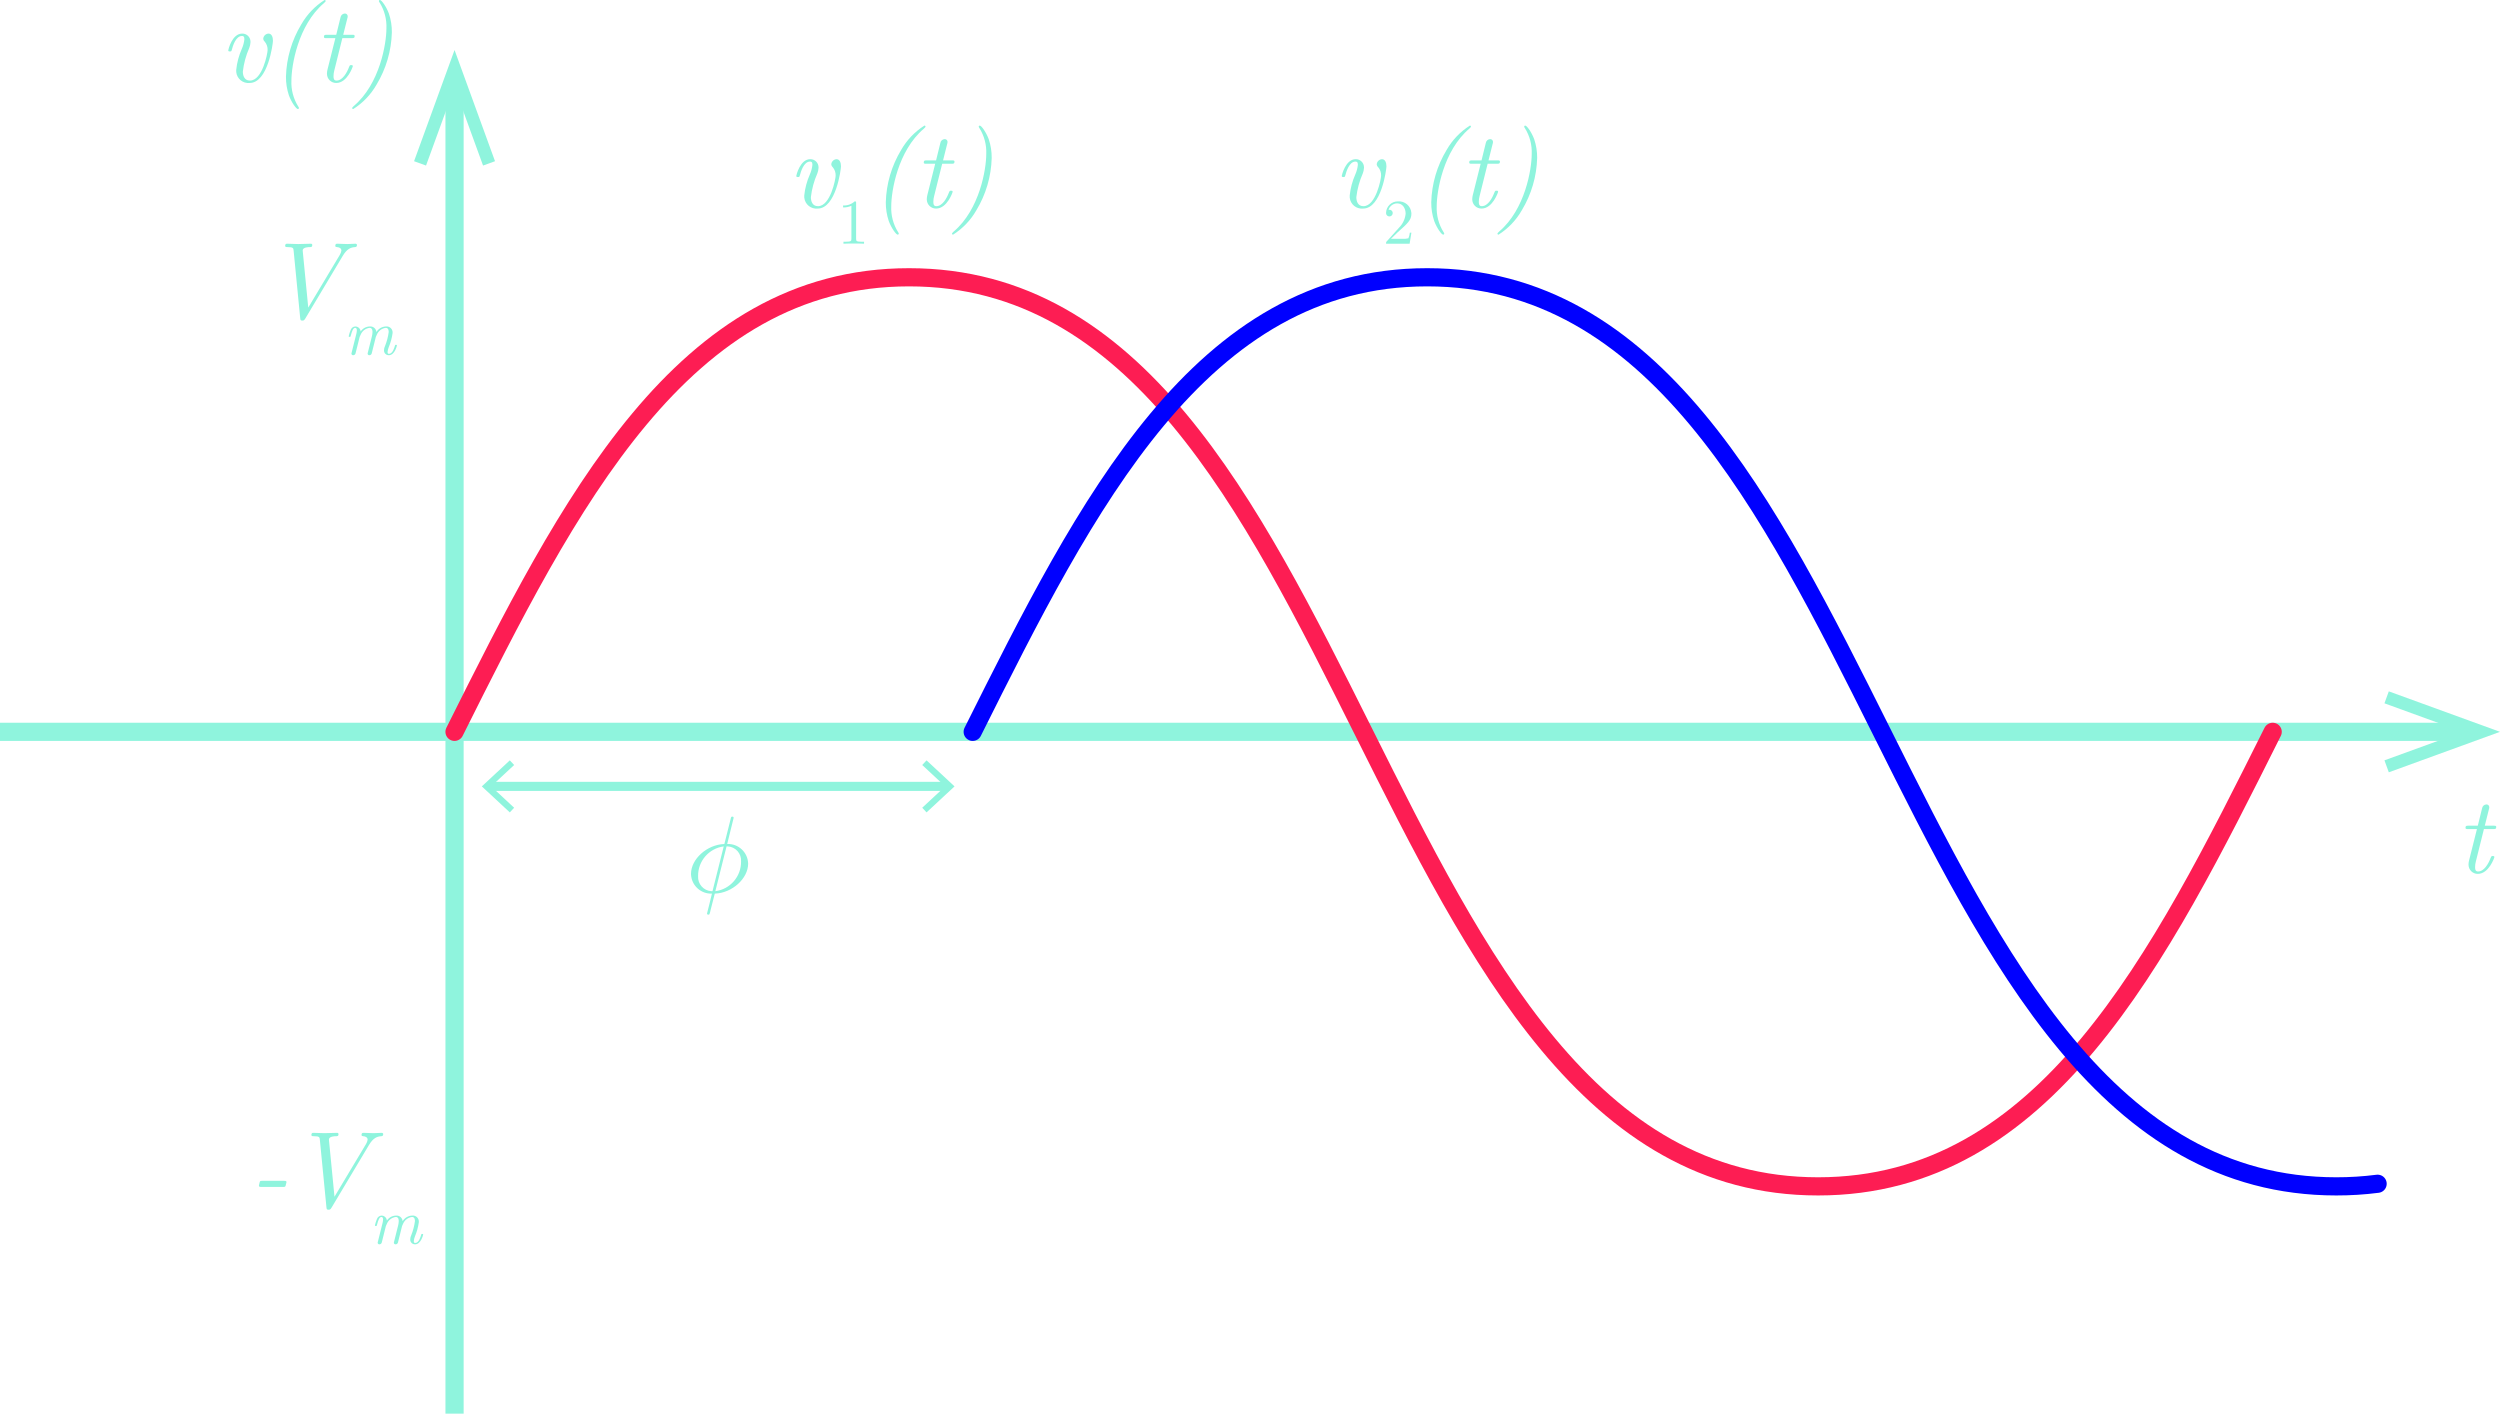
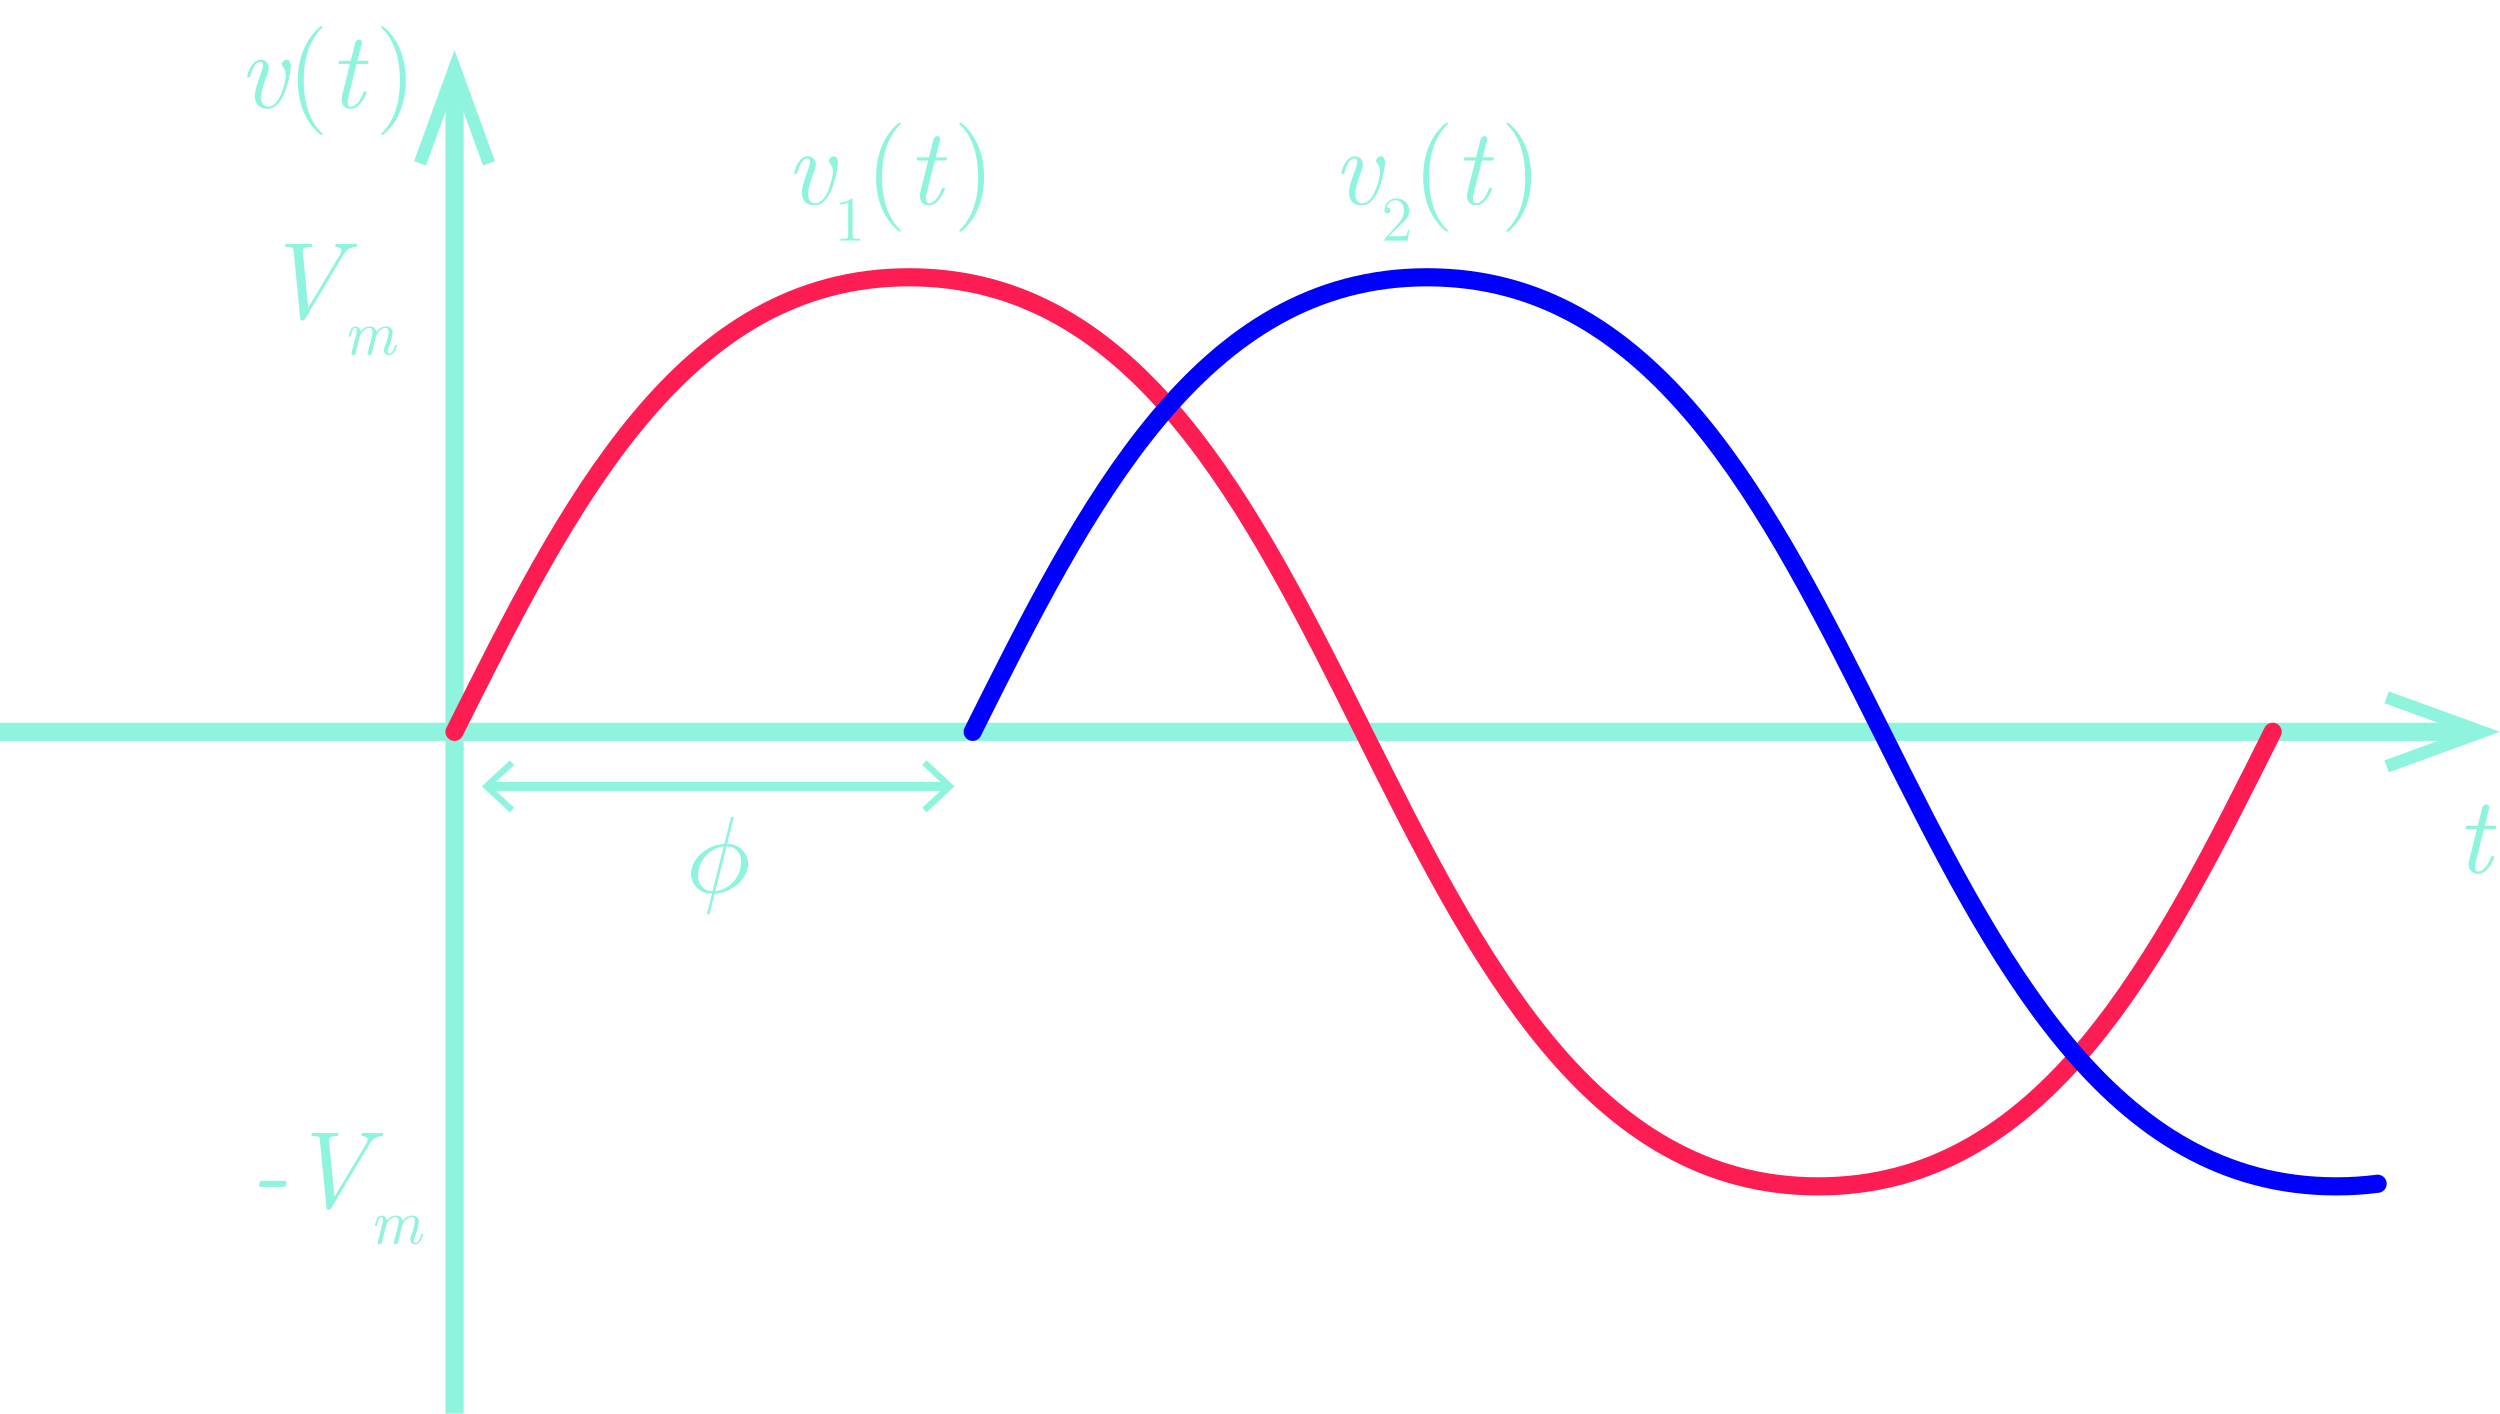
<svg xmlns="http://www.w3.org/2000/svg" version="1.1" id="Layer_1" x="0px" y="0px" viewBox="0 0 275 155.501" style="enable-background:new 0 0 275 155.501;" xml:space="preserve">
  <style type="text/css">
	.st0{fill:none;stroke:#8FF4DD;stroke-width:2;stroke-miterlimit:10;}
	.st1{fill:#8FF4DD;}
	.st2{fill:none;stroke:#FD1D53;stroke-width:2;stroke-linecap:round;stroke-linejoin:round;}
	.st3{fill:none;stroke:#0000FF;stroke-width:2;stroke-linecap:round;stroke-linejoin:round;}
	.st4{fill:none;stroke:#8FF4DD;stroke-miterlimit:10;}
</style>
  <g>
    <polyline class="st0" points="50,9.457 50,80.501 50,155.501  " />
    <polygon class="st1" points="45.547,17.733 46.864,18.211 50,9.594 53.136,18.211 54.452,17.733 50,5.501  " />
  </g>
  <g>
    <line class="st0" x1="0" y1="80.501" x2="271.044" y2="80.501" />
    <polygon class="st1" points="262.768,84.954 262.29,83.637 270.907,80.501 262.29,77.365 262.768,76.049 275,80.501     " />
  </g>
  <path class="st2" d="M49.996,80.501c12.5-25,24.999-50,49.998-50c49.999,0,49.999,100,99.999,100  c25.001,0,37.501-25,50.002-50" />
-   <g>
-     <path class="st1" d="M27.459,9.127c-0.738,0.075-1.397-0.462-1.472-1.2   c-0.008-0.079-0.009-0.159-0.003-0.239c0.082-0.795,0.288-1.572,0.611-2.303   c0.153-0.342,0.25-0.707,0.288-1.08c0-0.312-0.132-0.348-0.264-0.348   c-0.696,0-1.02,1.139-1.116,1.511c-0.048,0.167-0.06,0.192-0.216,0.192c-0.06,0-0.18,0-0.18-0.12   c0-0.072,0.419-1.847,1.535-1.847c0.496-0.009,0.905,0.387,0.914,0.883   c0.001,0.03-0,0.059-0.003,0.089c-0.011,0.206-0.056,0.408-0.132,0.6   c-0.365,0.827-0.603,1.705-0.708,2.603c0,0.396,0.132,0.996,0.78,0.996   c1.379,0,1.943-3.01,1.943-3.346c0.017-0.346-0.099-0.685-0.324-0.948   c-0.094-0.082-0.15-0.199-0.156-0.324c0.031-0.3,0.275-0.533,0.576-0.552   c0.348,0,0.492,0.372,0.492,0.792C30.025,4.797,29.473,9.127,27.459,9.127z" />
-     <path class="st1" d="M32.763,11.994c-0.168,0-0.684-0.696-0.983-1.5c-0.221-0.665-0.331-1.362-0.324-2.062   c0.055-2.033,0.638-4.017,1.691-5.757c0.621-1.086,1.498-2.004,2.555-2.675   c0.059-0.007,0.113,0.035,0.12,0.094c0.001,0.009,0.001,0.018-0,0.026   c0,0.036-0.012,0.048-0.18,0.216c-2.878,2.447-3.586,6.896-3.586,8.527   c-0.045,1.001,0.214,1.992,0.744,2.842c0.042,0.048,0.07,0.106,0.083,0.168   c0.004,0.063-0.044,0.116-0.106,0.12C32.772,11.994,32.767,11.994,32.763,11.994z" />
-     <path class="st1" d="M36.987,9.127c-0.559,0.006-1.016-0.442-1.022-1.001   c-0-0.026,0-0.052,0.002-0.078c0.005-0.138,0.025-0.275,0.06-0.408l0.863-3.442h-0.959   c-0.192,0-0.3,0-0.3-0.144c0-0.228,0.132-0.228,0.336-0.228h1.02l0.468-1.907   c0.033-0.237,0.229-0.418,0.468-0.432c0.165-0.013,0.31,0.111,0.323,0.276   c0.001,0.012,0.001,0.024,0.001,0.035c-0.001,0.086-0.017,0.171-0.048,0.252l-0.444,1.775h0.959   c0.192,0,0.3,0,0.3,0.144c0,0.228-0.132,0.228-0.336,0.228H37.658l-0.887,3.562   c-0.055,0.199-0.083,0.405-0.084,0.612c0,0.192,0,0.492,0.324,0.492c0.684,0,1.163-0.899,1.379-1.475   c0.096-0.216,0.096-0.228,0.24-0.228c0.084,0,0.18,0,0.18,0.12   C38.81,7.34,38.198,9.127,36.987,9.127z" />
-     <path class="st1" d="M41.415,9.319c-0.621,1.086-1.498,2.004-2.555,2.675   c-0.059,0.007-0.113-0.035-0.12-0.094c-0.001-0.009-0.001-0.018,0-0.026   c0-0.036,0.012-0.048,0.18-0.216c2.878-2.447,3.586-6.896,3.586-8.527   c0.045-1.001-0.214-1.992-0.744-2.842c-0.042-0.048-0.071-0.106-0.084-0.168   c-0.004-0.062,0.044-0.116,0.106-0.12c0.005-0,0.009-0,0.014,0c0.167,0,0.684,0.696,0.983,1.499   c0.221,0.665,0.33,1.362,0.324,2.063C43.05,5.595,42.467,7.579,41.415,9.319z" />
-   </g>
  <path class="st1" d="M272.559,96.127c-0.559,0.006-1.016-0.443-1.022-1.002  c-0-0.026,0-0.052,0.002-0.077c0.005-0.138,0.025-0.275,0.061-0.408l0.863-3.442h-0.959  c-0.192,0-0.301,0-0.301-0.144c0-0.228,0.133-0.228,0.336-0.228h1.02l0.469-1.907  c0.032-0.237,0.228-0.418,0.467-0.432c0.166-0.013,0.31,0.11,0.324,0.276  c0.001,0.012,0.001,0.024,0.001,0.036c-0.001,0.086-0.017,0.171-0.048,0.252l-0.444,1.775h0.96  c0.192,0,0.3,0,0.3,0.144c0,0.228-0.132,0.228-0.336,0.228h-1.02l-0.887,3.562  c-0.055,0.199-0.083,0.405-0.084,0.612c0,0.192,0,0.492,0.323,0.492c0.684,0,1.163-0.899,1.38-1.475  c0.096-0.216,0.096-0.228,0.239-0.228c0.084,0,0.18,0,0.18,0.12  C274.382,94.34,273.771,96.127,272.559,96.127z" />
  <g>
    <path class="st1" d="M31.095,130.562H28.792c-0.216,0-0.312,0-0.312-0.156c0.018-0.122,0.046-0.242,0.084-0.359   c0.048-0.156,0.072-0.156,0.312-0.156h2.339c0.192,0,0.3,0,0.3,0.144   c-0.024,0.13-0.056,0.258-0.096,0.384C31.382,130.562,31.323,130.562,31.095,130.562z" />
    <path class="st1" d="M41.927,124.984c-0.444,0.036-0.864,0.168-1.343,0.972l-4.114,6.884   c-0.132,0.216-0.192,0.228-0.336,0.228c-0.192,0-0.204-0.06-0.228-0.288l-0.72-7.388   c-0.024-0.3-0.048-0.408-0.647-0.408c-0.168,0-0.288,0-0.288-0.144c0-0.228,0.156-0.228,0.216-0.228   c0.396,0,0.815,0.036,1.223,0.036c0.456,0,0.936-0.036,1.379-0.036   c0.078-0.013,0.153,0.039,0.166,0.118c0.001,0.009,0.002,0.017,0.002,0.026   c0,0.228-0.132,0.228-0.3,0.228c-0.12,0-0.756,0.012-0.756,0.372l0.612,6.284l3.466-5.792   c0.093-0.146,0.154-0.309,0.18-0.48c0-0.288-0.288-0.372-0.48-0.384   c-0.096-0.012-0.192-0.012-0.192-0.144c0-0.228,0.144-0.228,0.216-0.228c0.348,0,0.744,0.036,1.104,0.036   c0.3,0,0.624-0.036,0.912-0.036c0.077,0.001,0.142,0.056,0.156,0.132   C42.155,124.973,42.023,124.973,41.927,124.984z" />
    <path class="st1" d="M45.657,136.877c-0.287,0.006-0.526-0.221-0.532-0.509   c-0-0.017,0-0.033,0.001-0.05c0.004-0.156,0.042-0.308,0.112-0.447   c0.199-0.496,0.336-1.015,0.405-1.544c0-0.105,0-0.461-0.322-0.461   c-0.44,0.056-0.817,0.344-0.985,0.755c-0.087,0.156-0.146,0.326-0.174,0.503   c-0.035,0.154-0.077,0.3-0.112,0.454l-0.28,1.118c-0.038,0.107-0.138,0.18-0.251,0.182   c-0.101,0.007-0.188-0.069-0.195-0.17c-0-0.004-0-0.008-0-0.011   c0.002-0.033,0.009-0.066,0.021-0.098l0.454-1.817c0.037-0.149,0.058-0.301,0.063-0.455   c0-0.105,0-0.461-0.321-0.461c-0.441,0.056-0.817,0.344-0.985,0.755   c-0.087,0.156-0.146,0.326-0.175,0.503c-0.035,0.154-0.077,0.3-0.112,0.454l-0.28,1.118   c-0.038,0.107-0.138,0.18-0.251,0.182c-0.101,0.007-0.188-0.069-0.195-0.17   c-0-0.004-0-0.008-0-0.011c0.002-0.033,0.01-0.066,0.021-0.098l0.524-2.097   c0.03-0.117,0.046-0.236,0.049-0.356c0-0.077,0-0.279-0.182-0.279c-0.217,0-0.35,0.342-0.475,0.832   c-0.035,0.154-0.042,0.161-0.133,0.161c-0.035,0-0.105,0-0.105-0.07   c0.052-0.242,0.127-0.478,0.224-0.706c0.078-0.213,0.276-0.359,0.503-0.37   c0.31,0.002,0.567,0.243,0.587,0.552c0.224-0.335,0.596-0.541,0.999-0.552   c0.367-0.038,0.695,0.229,0.732,0.596c0.001,0.006,0.001,0.012,0.002,0.018   c0.224-0.368,0.618-0.598,1.048-0.615c0.364-0.04,0.693,0.222,0.733,0.587   c0.005,0.046,0.005,0.093,0.001,0.14c-0.072,0.536-0.215,1.06-0.426,1.559   c-0.069,0.167-0.112,0.344-0.126,0.524c0,0.098,0.007,0.203,0.154,0.203   c0.405,0,0.594-0.685,0.65-0.874c0.028-0.104,0.028-0.119,0.119-0.119c0.049,0,0.105,0,0.105,0.07   C46.545,135.836,46.307,136.877,45.657,136.877z" />
-   </g>
-   <g>
-     <path class="st1" d="M89.943,22.943c-0.738,0.075-1.397-0.462-1.472-1.2   c-0.008-0.079-0.009-0.159-0.003-0.239c0.082-0.795,0.288-1.572,0.611-2.303   c0.153-0.342,0.25-0.707,0.288-1.08c0-0.312-0.132-0.348-0.264-0.348   c-0.696,0-1.02,1.139-1.116,1.511c-0.048,0.167-0.06,0.192-0.216,0.192   c-0.06,0-0.18,0-0.18-0.12c0-0.072,0.419-1.847,1.535-1.847   c0.496-0.009,0.905,0.387,0.914,0.883c0.001,0.03-0,0.059-0.003,0.089   c-0.011,0.206-0.056,0.408-0.132,0.6c-0.365,0.827-0.603,1.705-0.708,2.603   c0,0.396,0.132,0.996,0.78,0.996c1.379,0,1.943-3.01,1.943-3.346   c0.017-0.346-0.099-0.685-0.324-0.948c-0.094-0.082-0.15-0.199-0.156-0.324   c0.031-0.3,0.275-0.533,0.576-0.552c0.348,0,0.492,0.372,0.492,0.791   C92.509,18.614,91.958,22.943,89.943,22.943z" />
-     <path class="st1" d="M93.913,26.787c-0.279,0-0.887,0-1.132,0.021v-0.217h0.224   c0.629,0,0.65-0.083,0.65-0.335v-3.62c-0.288,0.129-0.601,0.191-0.916,0.182v-0.217   c0.467,0.029,0.926-0.132,1.272-0.447c0.161,0,0.161,0.014,0.161,0.182v3.92   c0,0.259,0.021,0.335,0.65,0.335h0.224v0.217C94.8,26.787,94.192,26.787,93.913,26.787z" />
-     <path class="st1" d="M98.745,25.81c-0.168,0-0.684-0.696-0.983-1.5c-0.221-0.665-0.331-1.362-0.324-2.062   c0.055-2.033,0.638-4.017,1.691-5.757c0.621-1.086,1.498-2.004,2.555-2.675   c0.059-0.007,0.113,0.035,0.12,0.094c0.001,0.009,0.001,0.018-0,0.026   c0,0.036-0.012,0.048-0.18,0.216c-2.878,2.447-3.586,6.896-3.586,8.527   c-0.045,1.001,0.214,1.992,0.744,2.842c0.042,0.048,0.07,0.106,0.084,0.168   c0.004,0.063-0.044,0.116-0.106,0.12C98.754,25.81,98.75,25.81,98.745,25.81z" />
-     <path class="st1" d="M102.969,22.943c-0.559,0.006-1.016-0.442-1.022-1.001   c-0-0.026,0-0.052,0.002-0.078c0.005-0.138,0.025-0.275,0.06-0.408l0.863-3.442h-0.959   c-0.192,0-0.3,0-0.3-0.144c0-0.228,0.132-0.228,0.336-0.228h1.02l0.468-1.907   c0.033-0.237,0.229-0.418,0.468-0.432c0.165-0.013,0.31,0.111,0.323,0.276   c0.001,0.012,0.001,0.024,0.001,0.035c-0.001,0.086-0.017,0.171-0.048,0.252l-0.444,1.775h0.959   c0.192,0,0.3,0,0.3,0.144c0,0.228-0.132,0.228-0.336,0.228h-1.02l-0.887,3.562   c-0.055,0.199-0.083,0.405-0.084,0.612c0,0.192,0,0.492,0.324,0.492c0.684,0,1.163-0.899,1.379-1.475   c0.096-0.216,0.096-0.228,0.24-0.228c0.084,0,0.18,0,0.18,0.12   C104.792,21.156,104.181,22.943,102.969,22.943z" />
-     <path class="st1" d="M107.397,23.135c-0.621,1.086-1.498,2.004-2.555,2.675   c-0.059,0.007-0.113-0.035-0.12-0.094c-0.001-0.009-0.001-0.018,0-0.026   c0-0.036,0.012-0.048,0.18-0.216c2.878-2.447,3.586-6.896,3.586-8.527   c0.045-1.001-0.214-1.992-0.744-2.842c-0.042-0.048-0.071-0.106-0.084-0.168   c-0.004-0.062,0.044-0.116,0.106-0.12c0.005-0,0.009-0,0.014,0c0.167,0,0.684,0.696,0.983,1.499   c0.221,0.665,0.33,1.362,0.324,2.063C109.032,19.411,108.45,21.395,107.397,23.135z" />
  </g>
  <path class="st3" d="M106.996,80.501c12.5-25,24.999-50,49.998-50c50,0,50,100,99.999,100  c1.519,0.002,3.037-0.094,4.544-0.287" />
  <g>
    <line class="st4" x1="53.759" y1="86.501" x2="104.241" y2="86.501" />
    <polygon class="st1" points="56.079,89.364 56.556,88.851 54.028,86.502 56.556,84.151 56.079,83.639 53,86.502  " />
    <polygon class="st1" points="101.921,89.364 101.444,88.851 103.972,86.502 101.444,84.151 101.921,83.639 105,86.502  " />
  </g>
  <path class="st1" d="M78.626,98.297l-0.455,1.787c-0.031,0.163-0.075,0.324-0.132,0.479  c-0.03,0.035-0.075,0.053-0.12,0.048c-0.061,0-0.145-0.012-0.145-0.132  c0-0.036,0.12-0.492,0.265-1.055l0.275-1.127c-1.218,0.052-2.249-0.893-2.301-2.112  c-0.001-0.02-0.001-0.04-0.002-0.059c0-1.631,1.763-3.226,3.67-3.286l0.695-2.771  c0.049-0.204,0.061-0.24,0.181-0.24c0.069-0.01,0.133,0.038,0.142,0.107  c0.001,0.004,0.001,0.008,0.001,0.013l-0.036,0.168l-0.672,2.723c1.218-0.052,2.248,0.893,2.301,2.111  c0.001,0.02,0.001,0.04,0.002,0.06C82.296,96.618,80.558,98.237,78.626,98.297z M76.791,96.378  c-0.054,0.858,0.598,1.598,1.457,1.652c0.042,0.003,0.084,0.004,0.126,0.003l1.235-4.929  c-1.635,0.218-2.847,1.626-2.818,3.275V96.378z M79.922,93.103l-1.235,4.929  c1.637-0.216,2.854-1.623,2.83-3.274c0.057-0.856-0.59-1.595-1.446-1.652  c-0.05-0.003-0.099-0.004-0.149-0.003L79.922,93.103z" />
  <g>
-     <path class="st1" d="M149.943,22.943c-0.738,0.075-1.397-0.462-1.472-1.2   c-0.008-0.079-0.009-0.159-0.003-0.239c0.082-0.795,0.288-1.572,0.611-2.303   c0.153-0.342,0.25-0.707,0.288-1.08c0-0.312-0.132-0.348-0.264-0.348   c-0.696,0-1.02,1.139-1.116,1.511c-0.048,0.167-0.06,0.192-0.216,0.192   c-0.06,0-0.18,0-0.18-0.12c0-0.072,0.419-1.847,1.535-1.847c0.496-0.009,0.905,0.387,0.914,0.883   c0.001,0.03-0,0.059-0.003,0.089c-0.011,0.206-0.056,0.408-0.132,0.6   c-0.365,0.827-0.603,1.705-0.708,2.603c0,0.396,0.132,0.996,0.78,0.996   c1.379,0,1.943-3.01,1.943-3.346c0.017-0.346-0.099-0.685-0.324-0.948   c-0.094-0.082-0.15-0.199-0.156-0.324c0.031-0.3,0.275-0.533,0.576-0.552   c0.348,0,0.492,0.372,0.492,0.791C152.509,18.614,151.958,22.943,149.943,22.943z" />
-     <path class="st1" d="M155.059,26.808h-2.593c0-0.168,0-0.182,0.077-0.259l1.342-1.495   c0.418-0.413,0.678-0.96,0.734-1.545c0-0.573-0.301-1.139-0.937-1.139   c-0.435,0.009-0.816,0.296-0.943,0.712c0.03-0.007,0.06-0.01,0.091-0.007   c0.195-0.009,0.361,0.141,0.37,0.336c0,0.009,0.001,0.018,0,0.027   c0.002,0.203-0.161,0.369-0.364,0.371c-0.203,0.002-0.369-0.161-0.371-0.364   c-0-0.009,0-0.019,0.001-0.028c0.015-0.709,0.598-1.273,1.307-1.265   c0.756-0.06,1.417,0.504,1.477,1.26c0.003,0.032,0.004,0.064,0.004,0.096   c0,0.699-0.419,1.077-1.509,2.041l-0.741,0.72h1.258c0.223,0.014,0.447-0.005,0.664-0.056   c0.08-0.199,0.132-0.408,0.154-0.622h0.174L155.059,26.808z" />
-     <path class="st1" d="M158.745,25.81c-0.168,0-0.684-0.696-0.983-1.5c-0.221-0.665-0.331-1.362-0.324-2.062   c0.055-2.033,0.638-4.017,1.691-5.757c0.621-1.086,1.498-2.004,2.555-2.675   c0.059-0.007,0.113,0.035,0.12,0.094c0.001,0.009,0.001,0.018-0,0.026   c0,0.036-0.012,0.048-0.18,0.216c-2.878,2.447-3.586,6.896-3.586,8.527   c-0.045,1.001,0.214,1.992,0.744,2.842c0.042,0.048,0.07,0.106,0.084,0.168   c0.004,0.063-0.044,0.116-0.106,0.12C158.754,25.81,158.75,25.81,158.745,25.81z" />
-     <path class="st1" d="M162.969,22.943c-0.559,0.006-1.016-0.442-1.022-1.001   c-0-0.026,0-0.052,0.002-0.078c0.005-0.138,0.025-0.275,0.06-0.408l0.863-3.442h-0.959   c-0.192,0-0.3,0-0.3-0.144c0-0.228,0.132-0.228,0.336-0.228h1.02l0.468-1.907   c0.033-0.237,0.229-0.418,0.468-0.432c0.166-0.013,0.31,0.111,0.323,0.276   c0.001,0.012,0.001,0.024,0.001,0.035c-0.001,0.086-0.017,0.171-0.048,0.252l-0.444,1.775h0.959   c0.192,0,0.3,0,0.3,0.144c0,0.228-0.132,0.228-0.336,0.228h-1.02l-0.887,3.562   c-0.055,0.199-0.083,0.405-0.084,0.612c0,0.192,0,0.492,0.324,0.492c0.684,0,1.163-0.899,1.379-1.475   c0.096-0.216,0.096-0.228,0.24-0.228c0.084,0,0.18,0,0.18,0.12   C164.792,21.156,164.181,22.943,162.969,22.943z" />
-     <path class="st1" d="M167.397,23.135c-0.621,1.086-1.498,2.004-2.555,2.675   c-0.059,0.007-0.113-0.035-0.12-0.094c-0.001-0.009-0.001-0.018,0-0.026   c0-0.036,0.012-0.048,0.18-0.216c2.878-2.447,3.586-6.896,3.586-8.527   c0.045-1.001-0.214-1.992-0.744-2.842c-0.042-0.048-0.071-0.106-0.084-0.168   c-0.004-0.062,0.044-0.116,0.106-0.12c0.005-0,0.009-0,0.014,0c0.167,0,0.684,0.696,0.983,1.499   c0.221,0.665,0.33,1.362,0.324,2.063C169.032,19.411,168.45,21.395,167.397,23.135z" />
-   </g>
-   <g>
    <path class="st1" d="M39.041,27.181c-0.444,0.036-0.864,0.168-1.343,0.972l-4.114,6.884   c-0.132,0.216-0.192,0.228-0.336,0.228c-0.192,0-0.204-0.06-0.228-0.288l-0.72-7.388   c-0.024-0.3-0.048-0.408-0.647-0.408c-0.168,0-0.288,0-0.288-0.144c0-0.228,0.156-0.228,0.216-0.228   c0.396,0,0.815,0.036,1.223,0.036c0.456,0,0.936-0.036,1.379-0.036   c0.078-0.013,0.153,0.039,0.166,0.118c0.001,0.009,0.002,0.017,0.002,0.026   c0,0.228-0.132,0.228-0.3,0.228c-0.12,0-0.756,0.012-0.756,0.372l0.612,6.284l3.466-5.792   c0.093-0.146,0.154-0.309,0.18-0.48c0-0.288-0.288-0.372-0.48-0.384   c-0.096-0.012-0.192-0.012-0.192-0.144c0-0.228,0.144-0.228,0.216-0.228c0.348,0,0.744,0.036,1.104,0.036   c0.3,0,0.624-0.036,0.912-0.036c0.077,0.001,0.142,0.056,0.156,0.132   C39.269,27.169,39.137,27.169,39.041,27.181z" />
    <path class="st1" d="M42.771,39.074c-0.287,0.006-0.526-0.221-0.532-0.509   c-0-0.017,0-0.033,0.001-0.05c0.004-0.156,0.042-0.308,0.112-0.447   c0.199-0.496,0.336-1.015,0.405-1.544c0-0.105,0-0.461-0.322-0.461   c-0.44,0.056-0.817,0.344-0.985,0.755c-0.087,0.156-0.146,0.326-0.174,0.503   c-0.035,0.154-0.077,0.3-0.112,0.454l-0.28,1.118c-0.038,0.107-0.138,0.18-0.251,0.182   c-0.101,0.007-0.188-0.069-0.195-0.17c-0-0.004-0-0.008-0-0.011   c0.002-0.033,0.009-0.066,0.021-0.098l0.454-1.817c0.037-0.149,0.058-0.301,0.063-0.455   c0-0.105,0-0.461-0.321-0.461c-0.441,0.056-0.817,0.344-0.985,0.755   c-0.087,0.156-0.146,0.326-0.175,0.503c-0.035,0.154-0.077,0.3-0.112,0.454l-0.28,1.118   c-0.038,0.107-0.138,0.18-0.251,0.182c-0.101,0.007-0.188-0.069-0.195-0.17   c-0-0.004-0-0.008-0-0.011c0.002-0.033,0.01-0.066,0.021-0.098l0.524-2.097   c0.03-0.117,0.046-0.236,0.049-0.356c0-0.077,0-0.279-0.182-0.279c-0.217,0-0.35,0.342-0.475,0.832   c-0.035,0.154-0.042,0.161-0.133,0.161c-0.035,0-0.105,0-0.105-0.07   c0.052-0.242,0.127-0.478,0.224-0.706c0.078-0.213,0.276-0.359,0.503-0.37   c0.31,0.002,0.567,0.243,0.587,0.552c0.224-0.335,0.596-0.541,0.999-0.552   c0.367-0.038,0.695,0.229,0.732,0.596c0.001,0.006,0.001,0.012,0.002,0.018   c0.224-0.368,0.618-0.598,1.048-0.615c0.364-0.04,0.693,0.222,0.733,0.587   c0.005,0.046,0.005,0.093,0.001,0.14c-0.072,0.536-0.215,1.06-0.426,1.559   c-0.069,0.167-0.112,0.344-0.126,0.524c0,0.098,0.007,0.203,0.154,0.203   c0.405,0,0.594-0.685,0.65-0.874c0.028-0.104,0.028-0.119,0.119-0.119c0.049,0,0.105,0,0.105,0.07   C43.659,38.033,43.421,39.074,42.771,39.074z" />
  </g>
+   <g>
+     <path class="st1" d="M29.449,11.976c-0.504,0-1.415-0.192-1.415-1.416c0-0.335,0.048-0.768,0.527-2.099   c0.252-0.696,0.372-1.007,0.372-1.307c0-0.288-0.132-0.348-0.276-0.348   c-0.696,0-1.007,1.14-1.104,1.5c-0.048,0.167-0.06,0.204-0.204,0.204   c-0.06,0-0.168,0-0.168-0.108c0-0.072,0.408-1.835,1.499-1.835c0.588,0,0.875,0.456,0.875,0.936   c0,0.24-0.06,0.396-0.156,0.684c-0.276,0.731-0.684,1.847-0.684,2.542   c0,0.48,0.168,1.007,0.779,1.007c1.403,0,1.955-3.106,1.955-3.418c0-0.192-0.036-0.636-0.312-0.959   c-0.108-0.12-0.132-0.18-0.132-0.288c0-0.276,0.3-0.504,0.528-0.504   c0.216,0,0.456,0.156,0.456,0.768C31.991,7.646,31.439,11.976,29.449,11.976z" />
+     <path class="st1" d="M35.376,14.866c-0.132,0-1.116-0.779-1.823-2.219c-0.624-1.283-0.791-2.71-0.791-3.778   c0-1.475,0.276-2.758,0.888-3.97c0.587-1.175,1.571-2.039,1.727-2.039   c0.048,0,0.108,0.024,0.108,0.096c0,0.036,0,0.06-0.12,0.167   c-1.391,1.416-1.955,3.418-1.955,5.745c0,2.447,0.671,4.426,1.871,5.637   c0.204,0.204,0.204,0.228,0.204,0.264C35.484,14.842,35.424,14.866,35.376,14.866z" />
+     <path class="st1" d="M38.557,11.976c-0.659,0-0.983-0.504-0.983-1.056c0-0.048,0-0.192,0.06-0.432   l0.864-3.454h-0.972c-0.192,0-0.288,0-0.288-0.12c0-0.228,0.108-0.228,0.324-0.228h1.02l0.468-1.883   c0.048-0.18,0.156-0.444,0.456-0.444c0.228,0,0.312,0.18,0.312,0.288c0,0-0.012,0.132-0.024,0.156   l-0.479,1.883h0.947c0.204,0,0.288,0,0.288,0.132c0,0.216-0.12,0.216-0.324,0.216H39.229l-0.899,3.586   c-0.048,0.18-0.096,0.456-0.096,0.636c0,0.396,0.168,0.479,0.348,0.479   c0.779,0,1.247-1.175,1.391-1.547c0.06-0.132,0.072-0.156,0.204-0.156c0.048,0,0.156,0,0.156,0.108   C40.333,10.201,39.733,11.976,38.557,11.976z" />
+     <path class="st1" d="M43.753,12.828c-0.588,1.175-1.571,2.039-1.727,2.039   c-0.048,0-0.108-0.024-0.108-0.096c0-0.036,0-0.06,0.12-0.168c1.391-1.416,1.955-3.418,1.955-5.745   c0-2.446-0.671-4.425-1.871-5.637c-0.204-0.204-0.204-0.228-0.204-0.264   c0-0.072,0.06-0.096,0.108-0.096c0.132,0,1.115,0.78,1.823,2.219   c0.671,1.391,0.791,2.878,0.791,3.79C44.641,10.309,44.365,11.604,43.753,12.828z" />
+   </g>
+   <g>
+     <path class="st1" d="M89.628,22.598c-0.504,0-1.415-0.192-1.415-1.416c0-0.335,0.048-0.768,0.527-2.099   c0.252-0.696,0.372-1.007,0.372-1.307c0-0.288-0.132-0.348-0.276-0.348   c-0.696,0-1.007,1.14-1.104,1.5c-0.048,0.167-0.06,0.204-0.204,0.204   c-0.06,0-0.168,0-0.168-0.108c0-0.072,0.408-1.835,1.499-1.835c0.588,0,0.875,0.456,0.875,0.936   c0,0.24-0.06,0.396-0.156,0.684c-0.276,0.731-0.684,1.847-0.684,2.542   c0,0.48,0.168,1.007,0.779,1.007c1.403,0,1.955-3.106,1.955-3.418c0-0.192-0.036-0.636-0.312-0.959   c-0.108-0.12-0.132-0.18-0.132-0.288c0-0.276,0.3-0.504,0.528-0.504   c0.216,0,0.456,0.156,0.456,0.768C92.171,18.269,91.619,22.598,89.628,22.598z" />
+     <path class="st1" d="M93.541,26.46c-0.23,0-0.908,0-1.097,0.014v-0.203h0.217   c0.615,0,0.636-0.084,0.636-0.335v-3.641c-0.384,0.182-0.733,0.182-0.895,0.182v-0.203   c0.72,0,1.069-0.258,1.237-0.447c0.14,0,0.14,0.007,0.14,0.168v3.941   c0,0.251,0.021,0.335,0.636,0.335h0.217v0.203C94.443,26.46,93.772,26.46,93.541,26.46z" />
+     <path class="st1" d="M98.984,25.488c-0.132,0-1.116-0.779-1.823-2.219c-0.624-1.283-0.791-2.71-0.791-3.778   c0-1.475,0.276-2.758,0.888-3.97c0.587-1.175,1.571-2.039,1.727-2.039   c0.048,0,0.108,0.024,0.108,0.096c0,0.036,0,0.06-0.12,0.167   c-1.391,1.416-1.955,3.418-1.955,5.745c0,2.447,0.672,4.426,1.871,5.637   c0.204,0.204,0.204,0.228,0.204,0.264C99.092,25.464,99.032,25.488,98.984,25.488z" />
+     <path class="st1" d="M102.165,22.598c-0.659,0-0.983-0.504-0.983-1.056c0-0.048,0-0.192,0.06-0.432   l0.864-3.454h-0.972c-0.192,0-0.288,0-0.288-0.12c0-0.228,0.108-0.228,0.324-0.228h1.02l0.468-1.883   c0.048-0.18,0.156-0.444,0.456-0.444c0.228,0,0.312,0.18,0.312,0.288c0,0-0.012,0.132-0.024,0.156   l-0.479,1.883h0.947c0.204,0,0.288,0,0.288,0.132c0,0.216-0.12,0.216-0.324,0.216h-0.996   l-0.899,3.586c-0.048,0.18-0.096,0.456-0.096,0.636c0,0.396,0.168,0.479,0.348,0.479   c0.779,0,1.247-1.175,1.391-1.547c0.06-0.132,0.072-0.156,0.204-0.156c0.048,0,0.156,0,0.156,0.108   C103.94,20.823,103.34,22.598,102.165,22.598z" />
+     <path class="st1" d="M107.361,23.45c-0.588,1.175-1.571,2.039-1.727,2.039   c-0.048,0-0.108-0.024-0.108-0.096c0-0.036,0-0.06,0.12-0.168c1.391-1.416,1.955-3.418,1.955-5.745   c0-2.446-0.671-4.425-1.871-5.637c-0.204-0.204-0.204-0.228-0.204-0.264   c0-0.072,0.06-0.096,0.108-0.096c0.132,0,1.115,0.78,1.823,2.219   c0.672,1.391,0.792,2.878,0.792,3.79C108.249,20.931,107.973,22.226,107.361,23.45z" />
+   </g>
+   <g>
+     <path class="st1" d="M149.809,22.599c-0.504,0-1.415-0.192-1.415-1.416c0-0.335,0.048-0.768,0.527-2.099   c0.252-0.696,0.372-1.007,0.372-1.307c0-0.288-0.132-0.348-0.276-0.348   c-0.695,0-1.007,1.14-1.104,1.5c-0.048,0.167-0.06,0.204-0.203,0.204   c-0.061,0-0.168,0-0.168-0.108c0-0.072,0.407-1.835,1.499-1.835c0.588,0,0.875,0.456,0.875,0.936   c0,0.24-0.06,0.396-0.155,0.684c-0.276,0.731-0.684,1.847-0.684,2.542   c0,0.48,0.168,1.007,0.779,1.007c1.403,0,1.955-3.106,1.955-3.418c0-0.192-0.036-0.636-0.312-0.959   c-0.107-0.12-0.132-0.18-0.132-0.288c0-0.276,0.3-0.504,0.528-0.504   c0.216,0,0.455,0.156,0.455,0.768C152.351,18.269,151.799,22.599,149.809,22.599z" />
+     <path class="st1" d="M154.839,26.475h-2.551v-0.168l1.412-1.579c0.398-0.447,0.741-0.964,0.741-1.559   c0-0.643-0.364-1.139-0.958-1.139c-0.454,0-0.831,0.322-0.964,0.797   c0.021-0.007,0.034-0.007,0.098-0.007c0.195,0,0.328,0.132,0.328,0.328   c0,0.224-0.182,0.329-0.328,0.329c-0.021,0-0.329,0-0.329-0.356c0-0.601,0.476-1.293,1.286-1.293   s1.447,0.538,1.447,1.342c0,0.692-0.392,1.055-1.454,2.034c-0.182,0.168-0.608,0.615-0.797,0.776   h1.293c0.21,0,0.608,0,0.657-0.063c0.069-0.112,0.126-0.496,0.146-0.615h0.154L154.839,26.475z" />
+     <path class="st1" d="M159.164,25.489c-0.132,0-1.115-0.779-1.823-2.219   c-0.623-1.283-0.791-2.71-0.791-3.778c0-1.475,0.275-2.758,0.888-3.97   c0.587-1.175,1.57-2.039,1.727-2.039c0.048,0,0.108,0.024,0.108,0.096c0,0.036,0,0.06-0.12,0.167   c-1.392,1.416-1.955,3.418-1.955,5.745c0,2.447,0.672,4.426,1.871,5.637   c0.204,0.204,0.204,0.228,0.204,0.264C159.272,25.465,159.212,25.489,159.164,25.489z" />
+     <path class="st1" d="M162.345,22.599c-0.659,0-0.983-0.504-0.983-1.056c0-0.048,0-0.192,0.06-0.432   l0.864-3.454h-0.972c-0.192,0-0.288,0-0.288-0.12c0-0.228,0.108-0.228,0.324-0.228h1.02l0.468-1.883   c0.048-0.18,0.155-0.444,0.455-0.444c0.229,0,0.312,0.18,0.312,0.288c0,0-0.013,0.132-0.024,0.156   l-0.479,1.883h0.947c0.204,0,0.288,0,0.288,0.132c0,0.216-0.12,0.216-0.324,0.216h-0.995   l-0.899,3.586c-0.048,0.18-0.097,0.456-0.097,0.636c0,0.396,0.168,0.479,0.349,0.479   c0.779,0,1.247-1.175,1.391-1.547c0.061-0.132,0.072-0.156,0.204-0.156c0.048,0,0.156,0,0.156,0.108   C164.12,20.823,163.521,22.599,162.345,22.599z" />
+     <path class="st1" d="M167.541,23.45c-0.588,1.175-1.571,2.039-1.728,2.039   c-0.048,0-0.107-0.024-0.107-0.096c0-0.036,0-0.06,0.12-0.168c1.391-1.416,1.954-3.418,1.954-5.745   c0-2.446-0.671-4.425-1.87-5.637c-0.204-0.204-0.204-0.228-0.204-0.264   c0-0.072,0.06-0.096,0.107-0.096c0.132,0,1.115,0.78,1.823,2.219   c0.672,1.391,0.792,2.878,0.792,3.79C168.429,20.931,168.152,22.227,167.541,23.45z" />
+   </g>
</svg>
